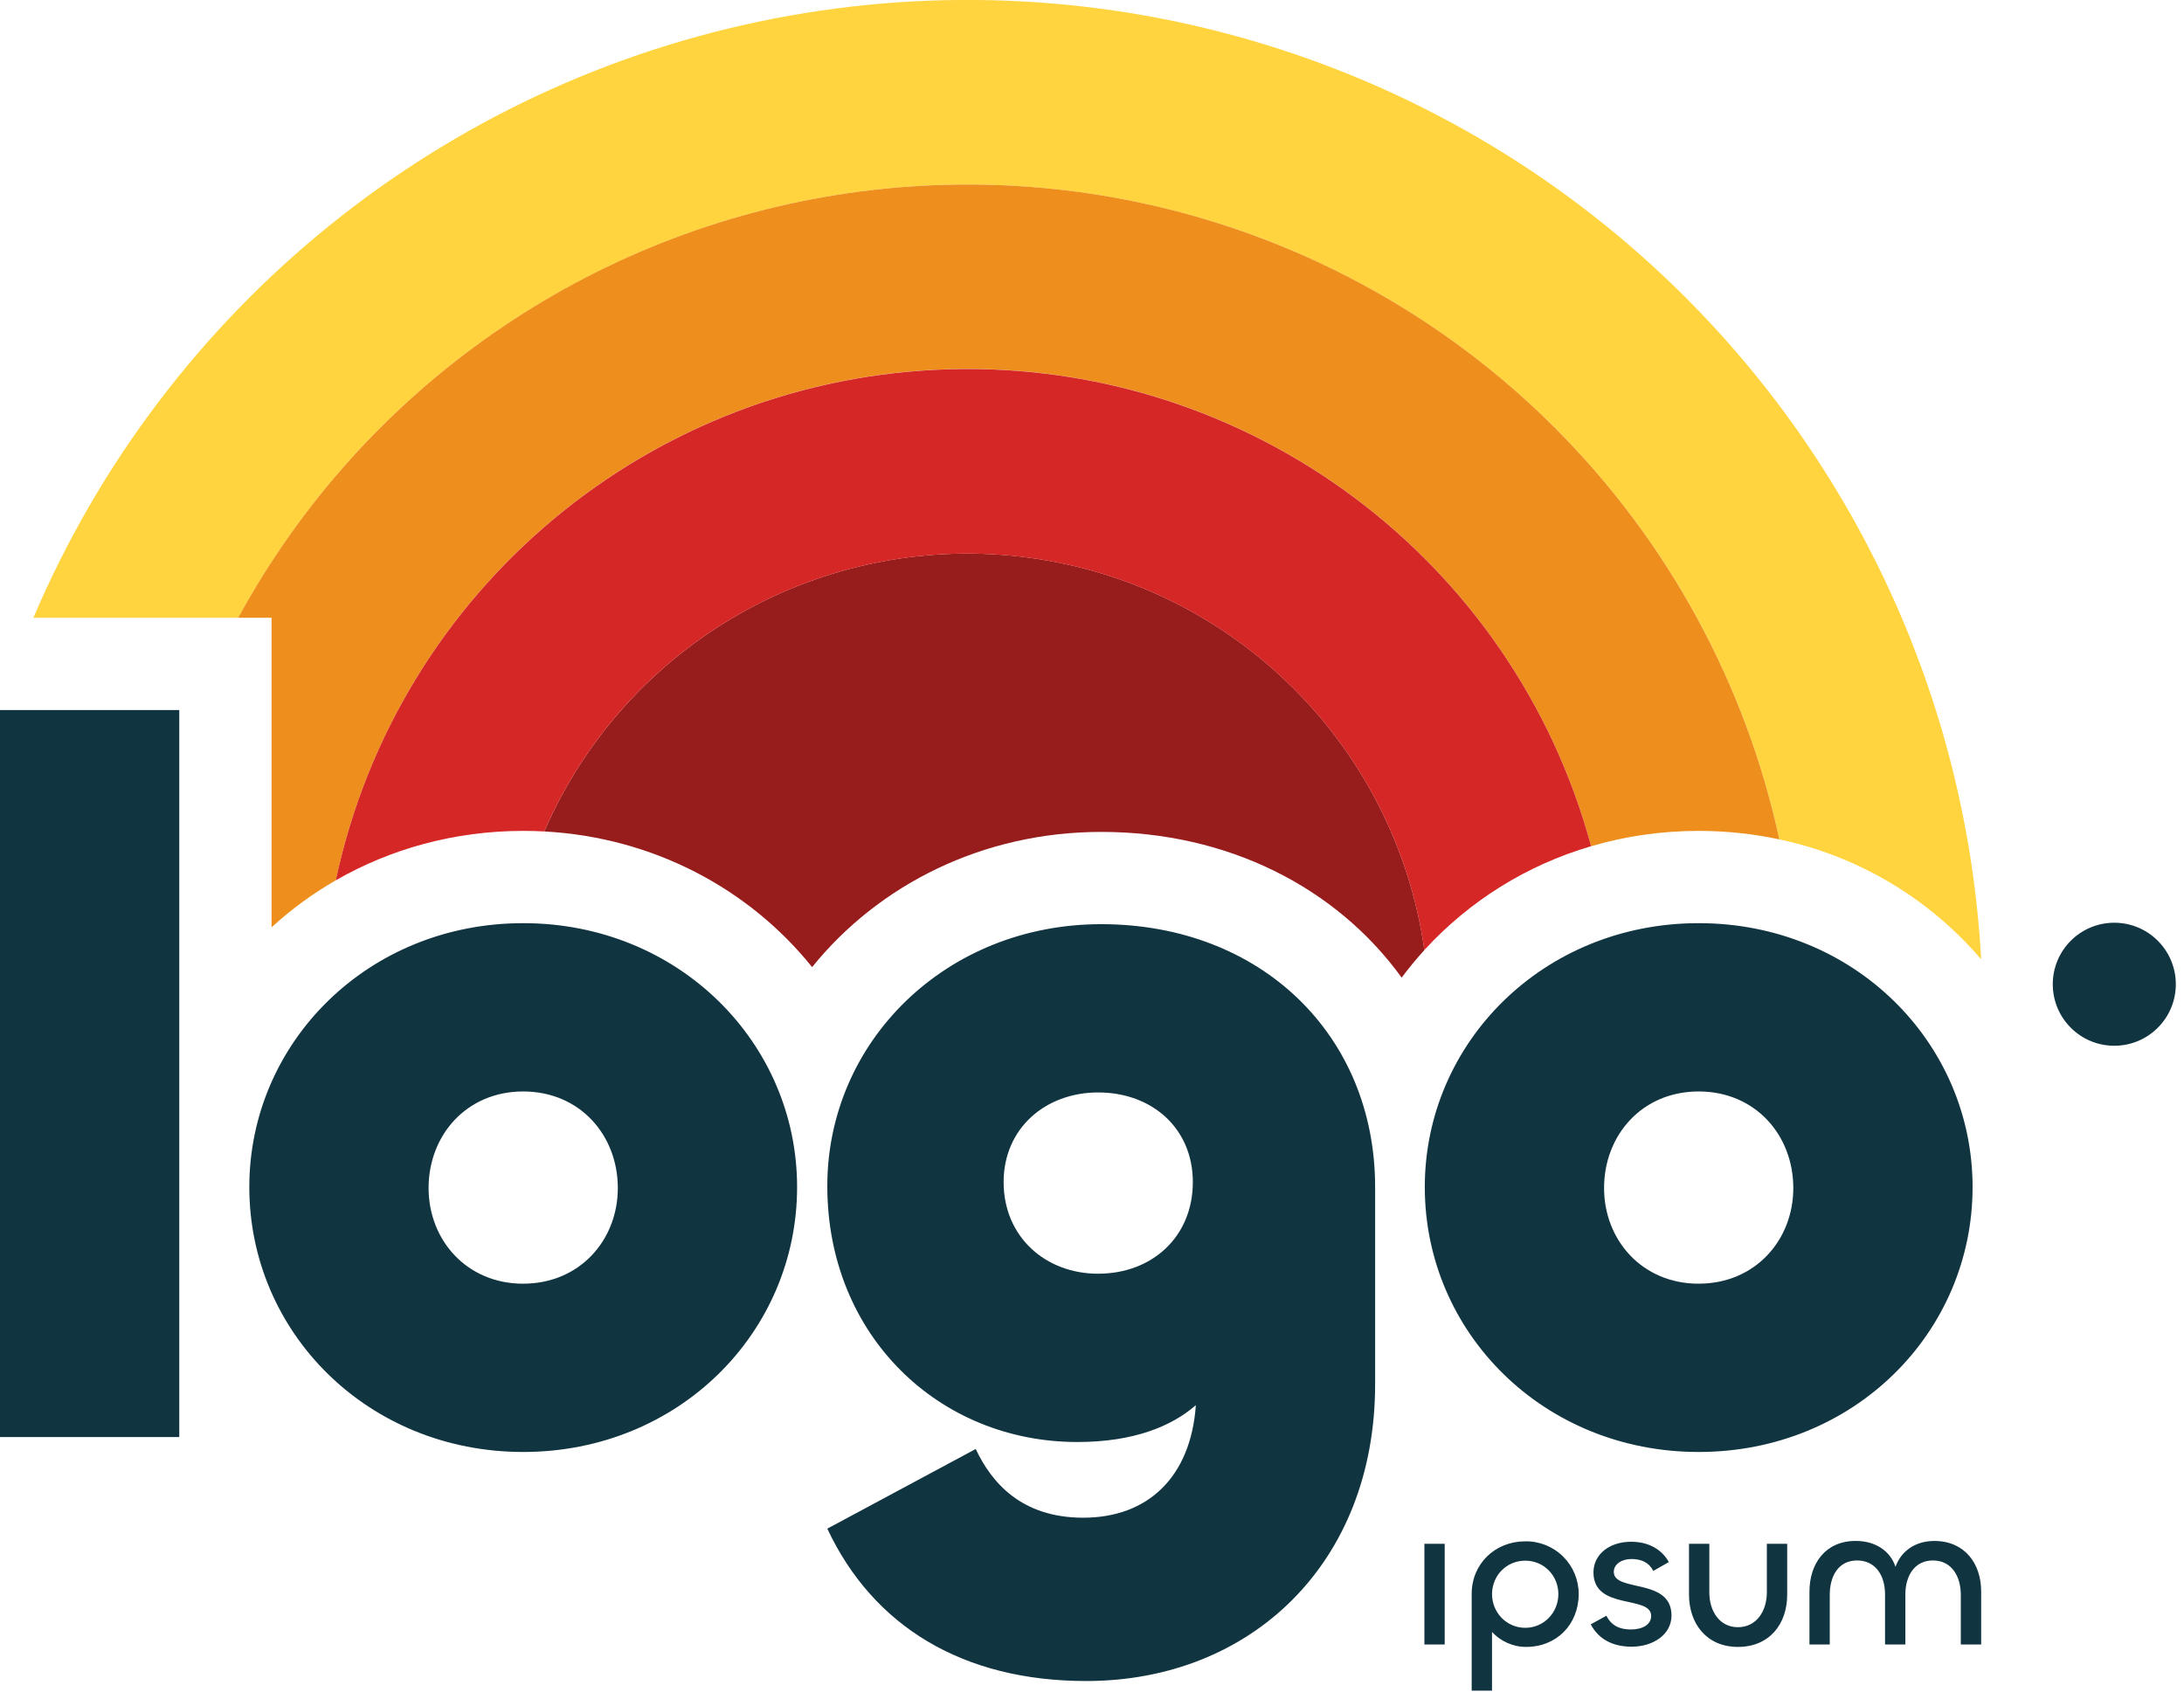
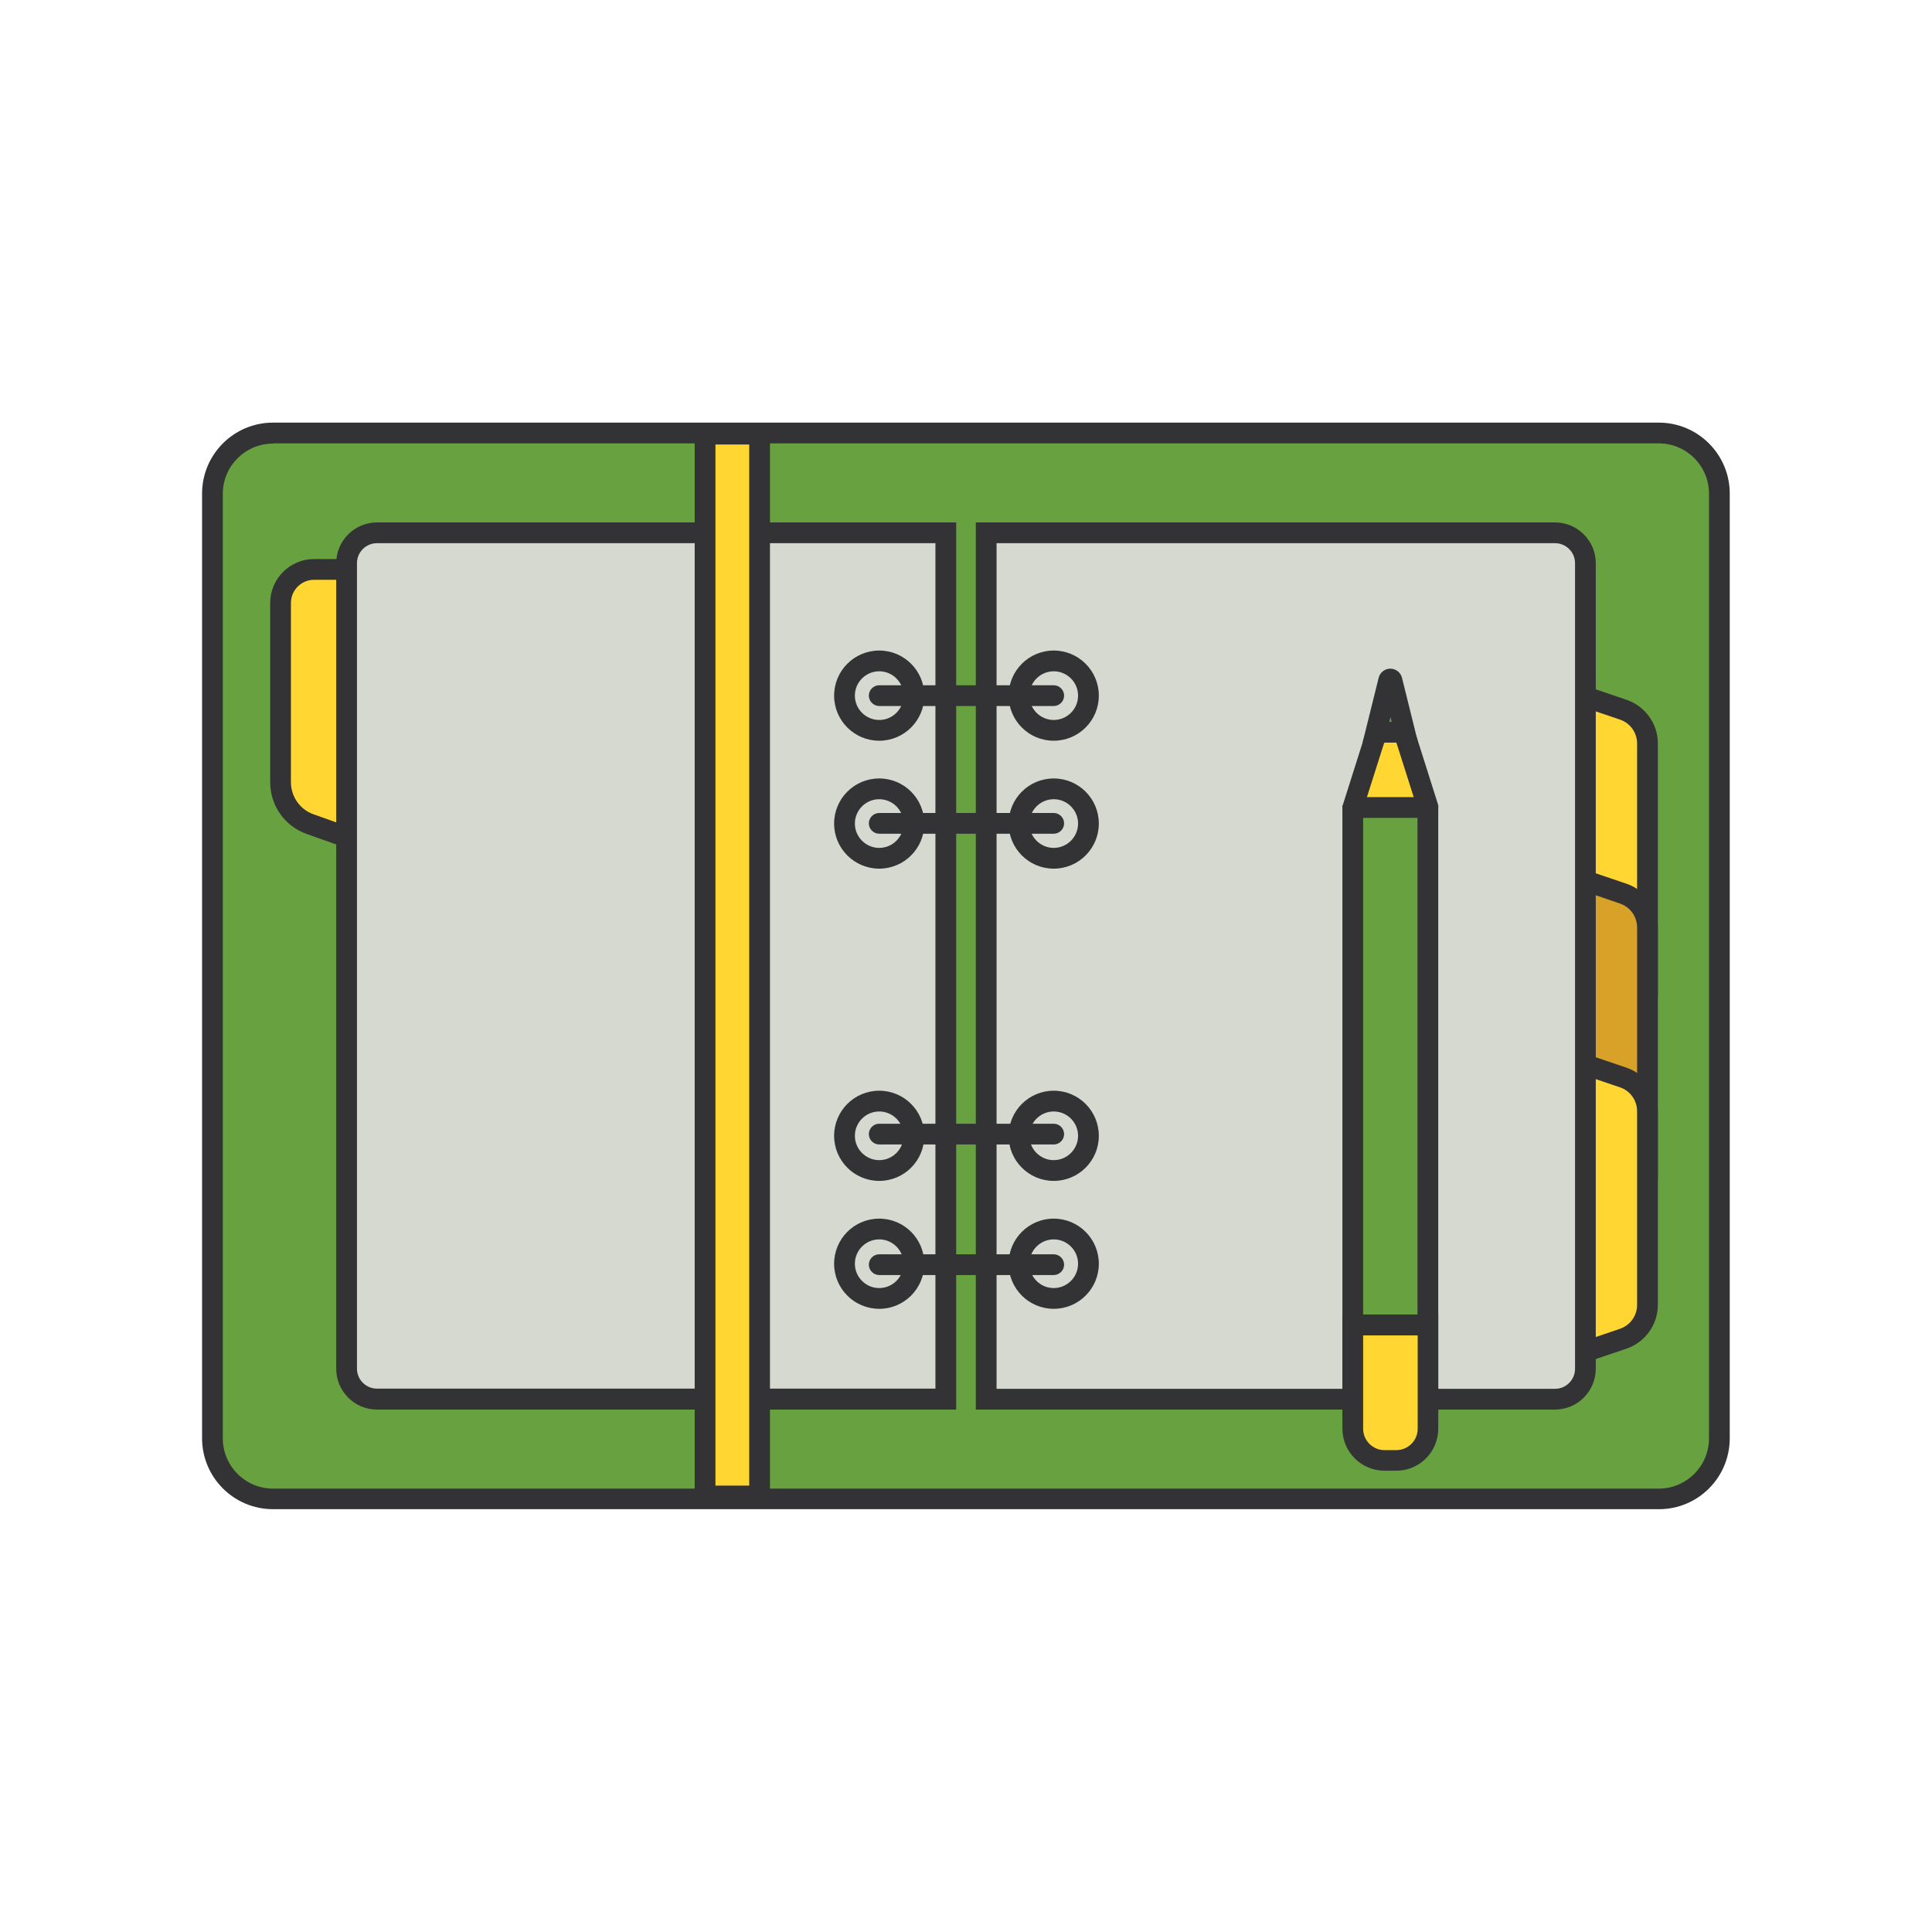
- <svg xmlns="http://www.w3.org/2000/svg" width="71" height="55" fill="none" viewBox="0 0 71 55">
-   <path fill="#113441" d="M62.883 50.1c.988 0 1.523.734 1.523 1.642v1.723h-.662v-1.616c0-.594-.293-1.115-.908-1.115-.594 0-.894.5-.894 1.102v1.629h-.661v-1.63c0-.6-.3-1.101-.909-1.101-.614 0-.888.52-.888 1.115v1.616h-.66v-1.716c0-.915.52-1.65 1.502-1.65.654 0 1.128.334 1.295.842.18-.508.641-.841 1.262-.841ZM56.498 52.904c.607 0 .941-.528.941-1.135v-1.576h.661v1.656c0 .948-.574 1.696-1.602 1.696-1.015 0-1.59-.755-1.59-1.703v-1.649h.661v1.583c0 .6.328 1.128.929 1.128ZM53.044 53.538c-.608 0-1.075-.24-1.33-.727l.508-.28c.167.326.434.447.795.447.374 0 .661-.154.661-.441 0-.688-1.876-.167-1.876-1.416 0-.574.507-.995 1.222-.995.607 0 1.021.28 1.228.661l-.507.288c-.14-.288-.407-.388-.708-.388-.307 0-.574.16-.574.42 0 .669 1.876.181 1.876 1.416 0 .621-.6 1.015-1.295 1.015ZM48.505 54.967h-.662v-3.145c0-.975.755-1.71 1.743-1.71a1.71 1.71 0 0 1 1.736 1.71c0 .989-.714 1.723-1.71 1.723-.44 0-.84-.194-1.108-.487v1.91Zm1.081-2.043c.608 0 1.075-.5 1.075-1.095 0-.601-.467-1.088-1.075-1.088-.614 0-1.081.487-1.081 1.088 0 .594.467 1.095 1.081 1.095ZM46.306 50.193h.66v3.272h-.66v-3.272ZM55.223 47.207c-5.051 0-8.904-3.885-8.904-8.613 0-4.694 3.853-8.58 8.904-8.58 5.05 0 8.904 3.886 8.904 8.58 0 4.728-3.853 8.613-8.904 8.613Zm0-5.472c1.845 0 3.076-1.425 3.076-3.108 0-1.716-1.23-3.141-3.076-3.141s-3.076 1.425-3.076 3.14c0 1.684 1.23 3.11 3.076 3.11ZM35.314 54.654c-4.015 0-6.93-1.78-8.419-4.954l4.825-2.59c.518 1.1 1.49 2.234 3.497 2.234 2.104 0 3.497-1.328 3.659-3.659-.778.68-2.008 1.198-3.853 1.198-4.501 0-8.128-3.464-8.128-8.321 0-4.695 3.854-8.515 8.905-8.515 5.18 0 8.904 3.594 8.904 8.547v6.411c0 5.828-4.048 9.649-9.39 9.649Zm.388-13.243c1.749 0 3.076-1.198 3.076-2.979 0-1.748-1.327-2.914-3.076-2.914-1.716 0-3.075 1.166-3.075 2.914 0 1.781 1.36 2.98 3.075 2.98ZM17.009 47.207c-5.051 0-8.904-3.885-8.904-8.613 0-4.694 3.853-8.58 8.904-8.58 5.05 0 8.904 3.886 8.904 8.58 0 4.728-3.853 8.613-8.904 8.613Zm0-5.472c1.845 0 3.076-1.425 3.076-3.108 0-1.716-1.23-3.141-3.076-3.141s-3.076 1.425-3.076 3.14c0 1.684 1.23 3.11 3.076 3.11ZM0 23.085h5.828v23.636H0V23.085ZM70.734 32a2 2 0 1 1-4 0 2 2 0 0 1 4 0Z" />
-   <path fill="#FFD43E" fill-rule="evenodd" d="M54.79 9.665a33 33 0 0 1 9.616 21.525 11.867 11.867 0 0 0-6.561-3.9 27 27 0 0 0-50.1-7.205H1.086A33 33 0 0 1 54.79 9.665ZM8.828 30.15Zm7.587-3.122a12.704 12.704 0 0 0 0 0Zm9.986 4.415Zm8.685-4.377a12.784 12.784 0 0 0 0 0Zm10.481 4.719Zm8.911-4.75a12.653 12.653 0 0 0 0 0Z" clip-rule="evenodd" />
-   <path fill="#EE8E1D" fill-rule="evenodd" d="M50.547 13.908a27.001 27.001 0 0 1 7.298 13.382c-.842-.18-1.72-.276-2.622-.276-1.22 0-2.394.174-3.497.499a20.999 20.999 0 0 0-40.81 1.108 11.8 11.8 0 0 0-2.088 1.529V20.085H7.744a27 27 0 0 1 42.803-6.177ZM26.401 31.443c-1.761-2.194-4.323-3.746-7.284-4.252 2.96.506 5.523 2.058 7.284 4.252Z" clip-rule="evenodd" />
-   <path fill="#971C1C" d="M46.306 30.888a15 15 0 0 0-28.613-3.856c3.56.192 6.67 1.873 8.708 4.411 2.172-2.69 5.563-4.396 9.399-4.396 4.11 0 7.642 1.802 9.767 4.738.231-.311.478-.61.739-.897Z" />
-   <path fill="#D62727" fill-rule="evenodd" d="M51.725 27.513a11.85 11.85 0 0 0-5.42 3.375 15 15 0 0 0-28.612-3.856 12.716 12.716 0 0 0-.684-.018c-2.237 0-4.317.586-6.093 1.607a21 21 0 0 1 40.81-1.108Z" clip-rule="evenodd" />
+ <svg xmlns="http://www.w3.org/2000/svg" width="50px" height="50px" viewBox="0 0 1024 1024" class="icon" version="1.1" fill="#000000">
+   <g id="SVGRepo_bgCarrier" stroke-width="0" />
+   <g id="SVGRepo_tracerCarrier" stroke-linecap="round" stroke-linejoin="round" />
+   <g id="SVGRepo_iconCarrier">
+     <path d="M879.3 794.4H144.7c-17.7 0-32.1-14.4-32.1-32.1V261.6c0-17.7 14.4-32.1 32.1-32.1h734.5c17.7 0 32.1 14.4 32.1 32.1v500.7c0 17.8-14.3 32.1-32 32.1z" fill="#68A240" />
+     <path d="M879.3 799.9H144.7c-20.7 0-37.6-16.8-37.6-37.6V261.6c0-20.7 16.8-37.6 37.6-37.6h734.5c20.7 0 37.6 16.8 37.6 37.6v500.7c0 20.8-16.8 37.6-37.5 37.6zM144.7 235.1c-14.6 0-26.6 11.9-26.6 26.6v500.7c0 14.6 11.9 26.6 26.6 26.6h734.5c14.6 0 26.6-11.9 26.6-26.6V261.6c0-14.6-11.9-26.6-26.6-26.6H144.7z" fill="#333336" />
+     <path d="M830.4 554.8l29.9-10.2c7.7-2.6 12.9-9.8 12.9-17.9V394.1c0-8.1-5.2-15.3-12.9-17.9L830.4 366v188.8z" fill="#FFD632" />
+     <path d="M824.9 562.4V358.3l37.2 12.6c9.9 3.4 16.6 12.7 16.6 23.1v132.6c0 10.5-6.7 19.8-16.6 23.2l-37.2 12.6z m11-188.7v173.4l22.7-7.7c5.5-1.9 9.1-7 9.1-12.7V394.1c0-5.8-3.7-10.9-9.1-12.7l-22.7-7.7z" fill="#333336" />
+     <path d="M830.4 652.2l29.9-10.2c7.7-2.6 12.9-9.8 12.9-17.9V491.6c0-8.1-5.2-15.3-12.9-17.9l-29.9-10.2v188.7z" fill="#D8A128" />
+     <path d="M824.9 659.9V455.8l37.2 12.6c9.9 3.4 16.6 12.7 16.6 23.1v132.6c0 10.5-6.7 19.8-16.6 23.2l-37.2 12.6z m11-188.8v173.4l22.7-7.7c5.5-1.9 9.1-7 9.1-12.7V491.6c0-5.8-3.7-10.9-9.1-12.7l-22.7-7.8z" fill="#333336" />
+     <path d="M830.4 719.7l29.9-10.2c7.7-2.6 12.9-9.8 12.9-17.9V589c0-8.1-5.2-15.3-12.9-17.9l-29.9-10.2v158.8z" fill="#FFD632" />
+     <path d="M824.9 727.4V553.3l37.2 12.6c9.9 3.4 16.6 12.7 16.6 23.1v102.6c0 10.5-6.7 19.8-16.6 23.2l-37.2 12.6z m11-158.8V712l22.7-7.7c5.5-1.9 9.1-7 9.1-12.7V589c0-5.8-3.7-10.9-9.1-12.7l-22.7-7.7z" fill="#333336" />
+     <path d="M203.1 450.6l-38.7-13.8c-9.4-3.3-15.7-12.2-15.7-22.2v-95c0-9.8 8-17.8 17.8-17.8h36.6v148.8z" fill="#FFD632" />
+     <path d="M208.6 458.4L162.5 442c-11.6-4.1-19.3-15.1-19.3-27.4v-95c0-12.9 10.5-23.3 23.3-23.3h42.1v162.1z m-42.1-151.1c-6.8 0-12.3 5.5-12.3 12.3v95c0 7.6 4.8 14.5 12 17l31.4 11.2V307.3h-31.1z" fill="#333336" />
+     <path d="M501.3 282.4H199.8c-8.9 0-16.1 7.2-16.1 16.1v426.9c0 8.9 7.2 16.1 16.1 16.1h301.5V282.4z" fill="#D5D9CF" />
+     <path d="M506.8 747.1h-307c-11.9 0-21.6-9.7-21.6-21.6v-427c0-11.9 9.7-21.6 21.6-21.6h307v470.2z m-307-459.2c-5.9 0-10.6 4.8-10.6 10.6v426.9c0 5.9 4.8 10.6 10.6 10.6h296V287.9h-296z" fill="#333336" />
+     <path d="M824.2 282.4H522.7v459.1h301.5c8.9 0 16.1-7.2 16.1-16.1V298.5c0-8.9-7.2-16.1-16.1-16.1z" fill="#D5D9CF" />
+     <path d="M824.2 747.1h-307V276.9h307c11.9 0 21.6 9.7 21.6 21.6v426.9c0 12-9.7 21.7-21.6 21.7z m-296-11h296c5.9 0 10.6-4.8 10.6-10.6v-427c0-5.9-4.8-10.6-10.6-10.6h-296v448.2zM466 392.6c-13.2 0-23.9-10.7-23.9-23.9s10.7-23.9 23.9-23.9 23.9 10.7 23.9 23.9-10.7 23.9-23.9 23.9z m0-36.8c-7.1 0-12.9 5.8-12.9 12.9s5.8 12.9 12.9 12.9 12.9-5.8 12.9-12.9-5.8-12.9-12.9-12.9z" fill="#333336" />
+     <path d="M558.5 392.6c-13.2 0-23.9-10.7-23.9-23.9s10.7-23.9 23.9-23.9 23.9 10.7 23.9 23.9-10.7 23.9-23.9 23.9z m0-36.8c-7.1 0-12.9 5.8-12.9 12.9s5.8 12.9 12.9 12.9 12.9-5.8 12.9-12.9-5.8-12.9-12.9-12.9zM466 460.4c-13.2 0-23.9-10.7-23.9-23.9s10.7-23.9 23.9-23.9 23.9 10.7 23.9 23.9-10.7 23.9-23.9 23.9z m0-36.8c-7.1 0-12.9 5.8-12.9 12.9s5.8 12.9 12.9 12.9 12.9-5.8 12.9-12.9-5.8-12.9-12.9-12.9zM558.5 460.4c-13.2 0-23.9-10.7-23.9-23.9s10.7-23.9 23.9-23.9 23.9 10.7 23.9 23.9-10.7 23.9-23.9 23.9z m0-36.8c-7.1 0-12.9 5.8-12.9 12.9s5.8 12.9 12.9 12.9 12.9-5.8 12.9-12.9-5.8-12.9-12.9-12.9zM466 625.9c-13.2 0-23.9-10.7-23.9-23.9s10.7-23.9 23.9-23.9 23.9 10.7 23.9 23.9-10.7 23.9-23.9 23.9z m0-36.8c-7.1 0-12.9 5.8-12.9 12.9s5.8 12.9 12.9 12.9 12.9-5.8 12.9-12.9-5.8-12.9-12.9-12.9zM558.5 625.9c-13.2 0-23.9-10.7-23.9-23.9s10.7-23.9 23.9-23.9 23.9 10.7 23.9 23.9-10.7 23.9-23.9 23.9z m0-36.8c-7.1 0-12.9 5.8-12.9 12.9s5.8 12.9 12.9 12.9 12.9-5.8 12.9-12.9-5.8-12.9-12.9-12.9zM466 693.7c-13.2 0-23.9-10.7-23.9-23.9s10.7-23.9 23.9-23.9 23.9 10.7 23.9 23.9-10.7 23.9-23.9 23.9z m0-36.8c-7.1 0-12.9 5.8-12.9 12.9s5.8 12.9 12.9 12.9 12.9-5.8 12.9-12.9-5.8-12.9-12.9-12.9zM558.5 693.7c-13.2 0-23.9-10.7-23.9-23.9s10.7-23.9 23.9-23.9 23.9 10.7 23.9 23.9-10.7 23.9-23.9 23.9z m0-36.8c-7.1 0-12.9 5.8-12.9 12.9s5.8 12.9 12.9 12.9 12.9-5.8 12.9-12.9-5.8-12.9-12.9-12.9z" fill="#333336" />
+     <path d="M558.5 374.2H466c-3 0-5.5-2.5-5.5-5.5s2.5-5.5 5.5-5.5h92.5c3 0 5.5 2.5 5.5 5.5s-2.5 5.5-5.5 5.5zM558.5 441.9H466c-3 0-5.5-2.5-5.5-5.5s2.5-5.5 5.5-5.5h92.5c3 0 5.5 2.5 5.5 5.5s-2.5 5.5-5.5 5.5zM558.5 606.6H466c-3 0-5.5-2.5-5.5-5.5s2.5-5.5 5.5-5.5h92.5c3 0 5.5 2.5 5.5 5.5s-2.5 5.5-5.5 5.5zM558.5 675.8H466c-3 0-5.5-2.5-5.5-5.5s2.5-5.5 5.5-5.5h92.5c3 0 5.5 2.5 5.5 5.5s-2.5 5.5-5.5 5.5z" fill="#333336" />
+     <path d="M373.7 230.1h28.9v562.8h-28.9z" fill="#FFD632" />
+     <path d="M408.1 798.4h-39.9V224.6h39.9v573.8z m-28.9-11h17.9V235.6h-17.9v551.8z" fill="#333336" />
+     <path d="M756.8 426.8v321.4c0 11-8.9 19.9-19.9 19.9-11 0-19.9-8.9-19.9-19.9V426.8" fill="#68A240" />
+     <path d="M736.9 773.6c-14 0-25.4-11.4-25.4-25.4V426.8h11v321.4c0 7.9 6.5 14.4 14.4 14.4s14.4-6.5 14.4-14.4V426.8h11v321.4c0 14-11.4 25.4-25.4 25.4z" fill="#333336" />
+     <path d="M756.6 428c0.1 0 0.2-0.1 0.2-0.3L746 393.4c-2.3-9.4-15.6-9.4-18 0l-10.9 34.3c0 0.1 0.1 0.3 0.2 0.3h39.3z" fill="#FFD632" />
+     <path d="M756.6 433.5h-39.3c-1.8 0-3.5-0.9-4.6-2.3-1.1-1.5-1.4-3.4-0.8-5.1l10.8-34.1c1.7-6.6 7.4-11 14.3-11 6.8 0 12.5 4.4 14.3 11l10.8 34.1c0.5 1.7 0.2 3.6-0.8 5.1s-2.9 2.3-4.7 2.3z m-32.1-11h24.8l-8.8-27.7c-0.6-2.6-2.8-2.8-3.6-2.8-0.7 0-3 0.2-3.6 2.8l-0.1 0.3-8.7 27.4z" fill="#333336" />
+     <path d="M717 702.3h39.8v55c0 9.3-7.5 16.8-16.8 16.8h-6.3c-9.3 0-16.8-7.5-16.8-16.8v-55z" fill="#FFD632" />
+     <path d="M740.1 779.5h-6.3c-12.3 0-22.3-10-22.3-22.3v-60.5h50.8v60.5c0 12.4-10 22.3-22.2 22.3z m-17.6-71.7v49.5c0 6.2 5.1 11.3 11.3 11.3h6.3c6.2 0 11.3-5.1 11.3-11.3v-49.5h-28.9z" fill="#333336" />
+     <path d="M729.2 388.1h15.3l-6.8-27.5c-0.2-0.9-1.5-0.9-1.7 0l-6.8 27.5z" fill="#68A240" />
+     <path d="M751.6 393.6h-29.4l8.5-34.3c0.7-2.9 3.3-4.9 6.2-4.9 2.9 0 5.5 2 6.2 4.9l8.5 34.3z m-15.3-11h1.3l-0.6-2.6-0.7 2.6z" fill="#333336" />
+   </g>
</svg>
